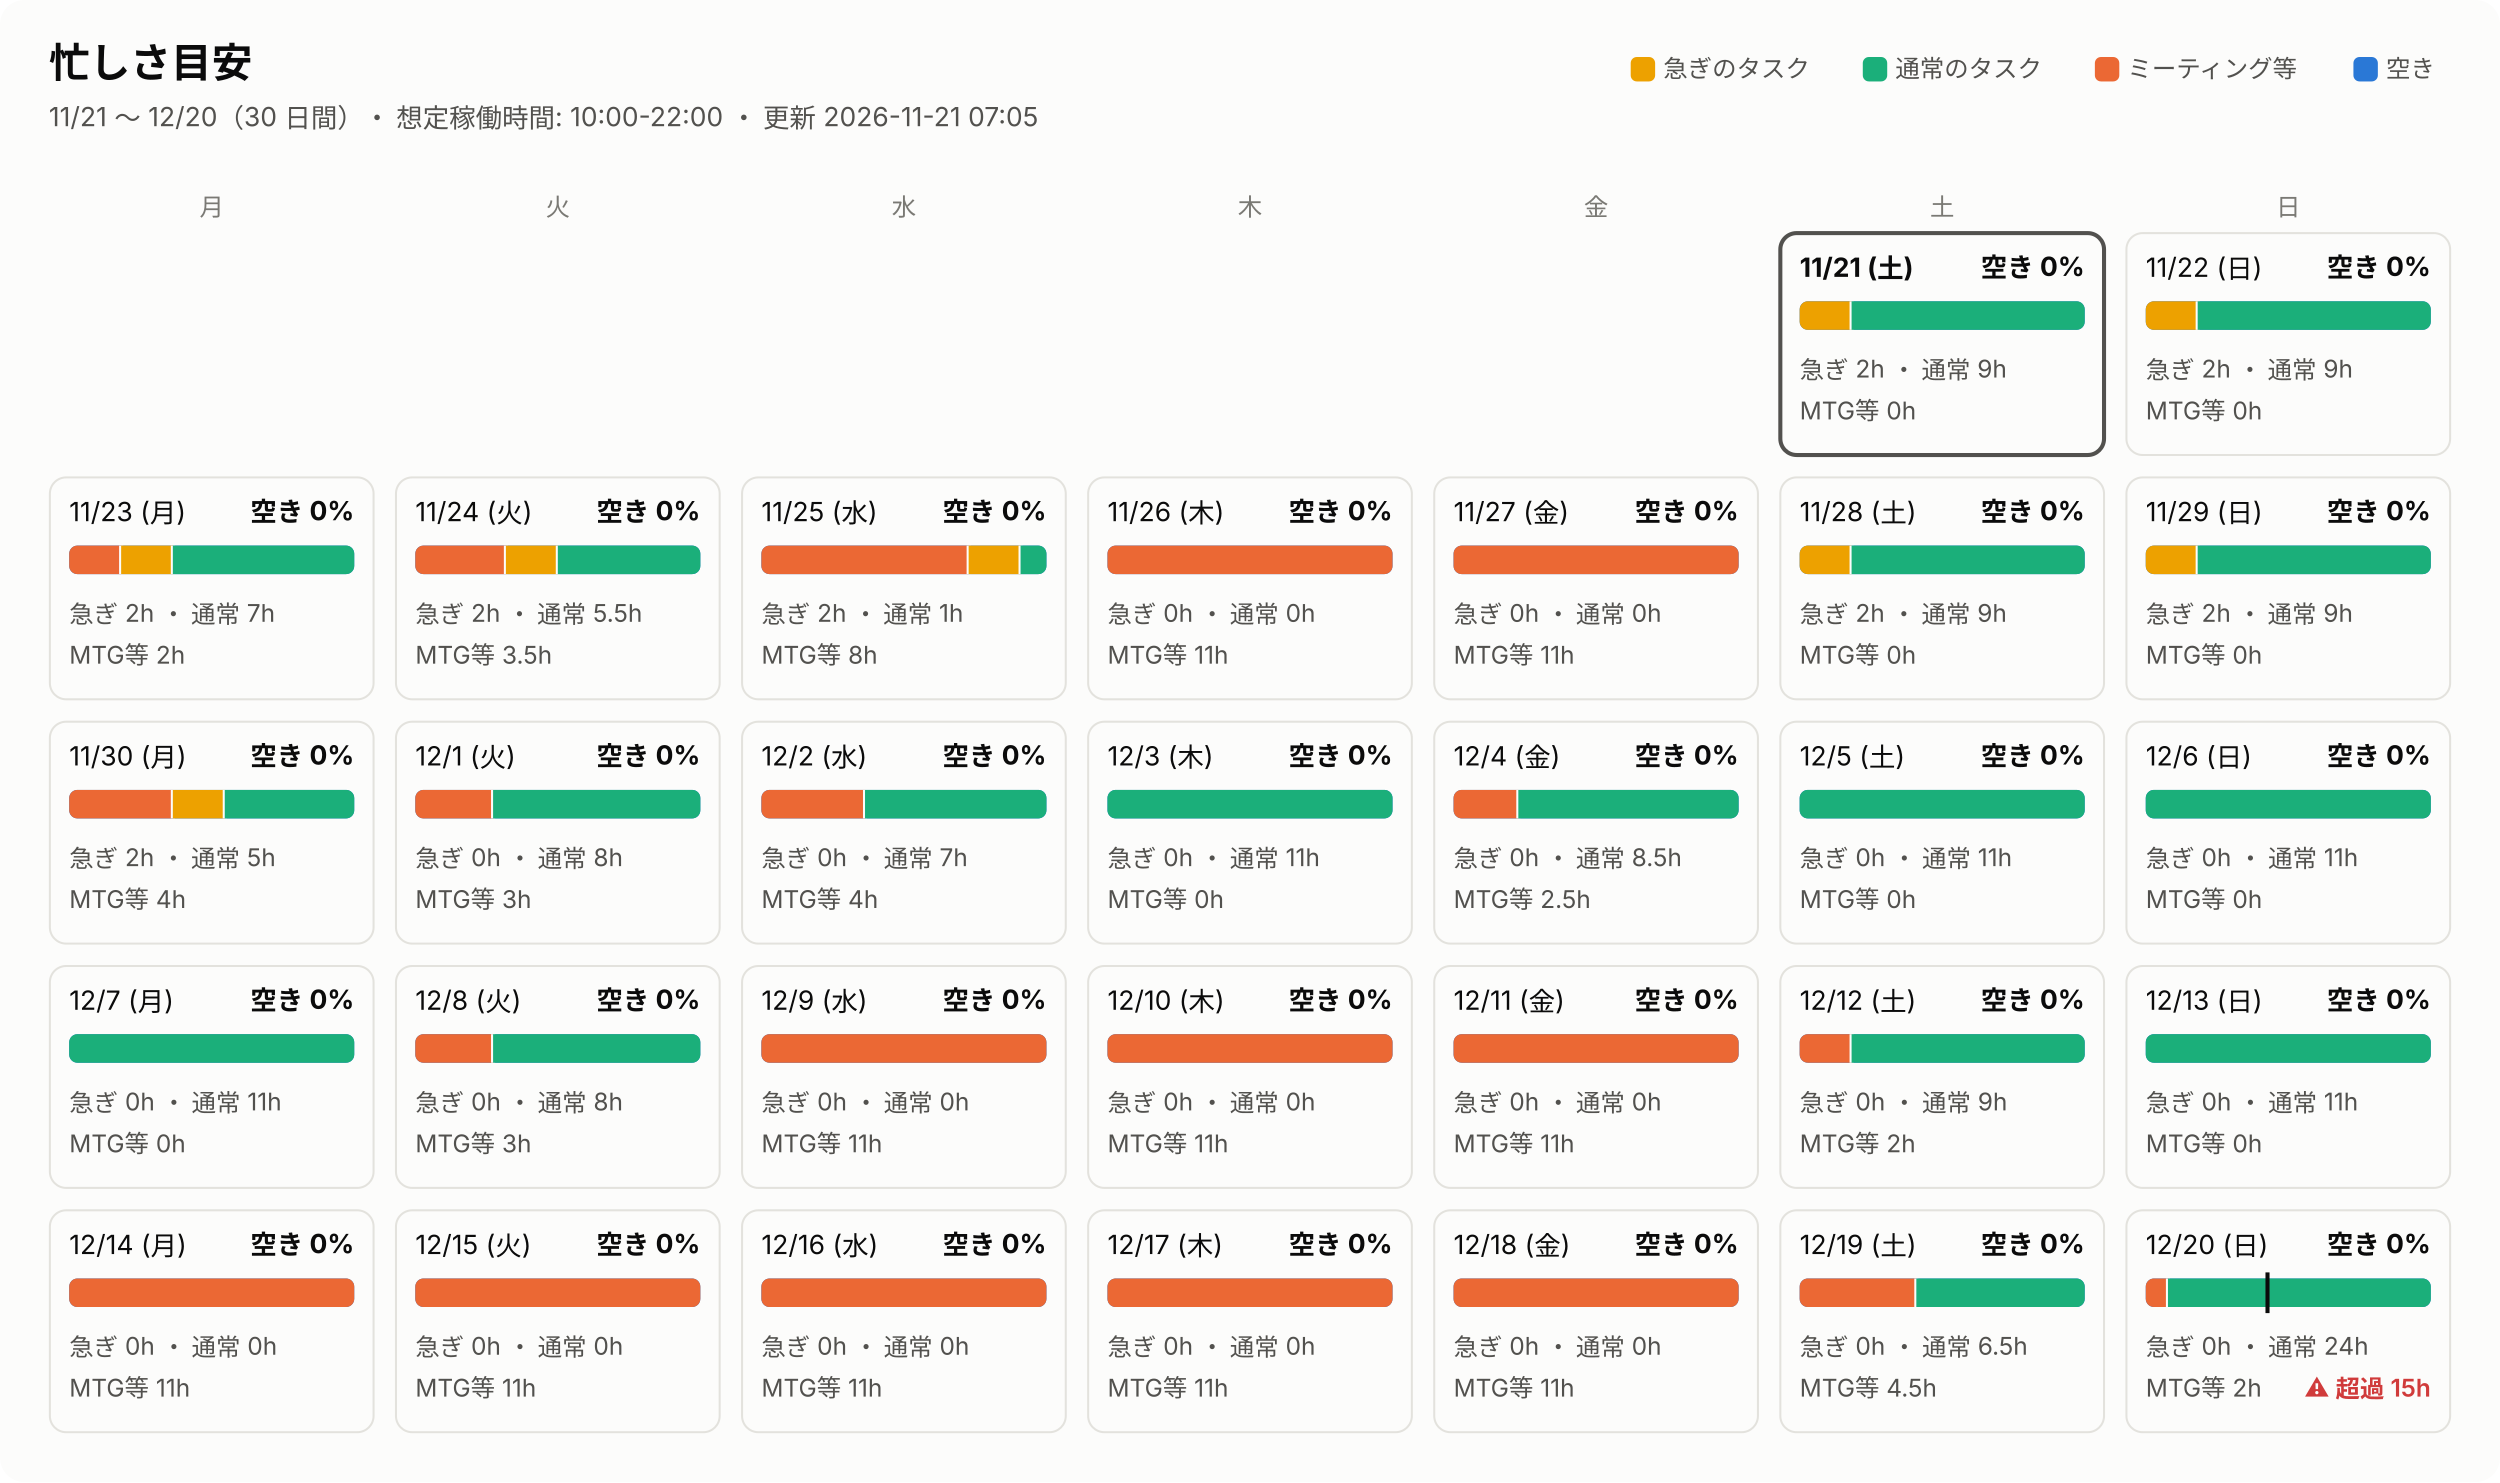
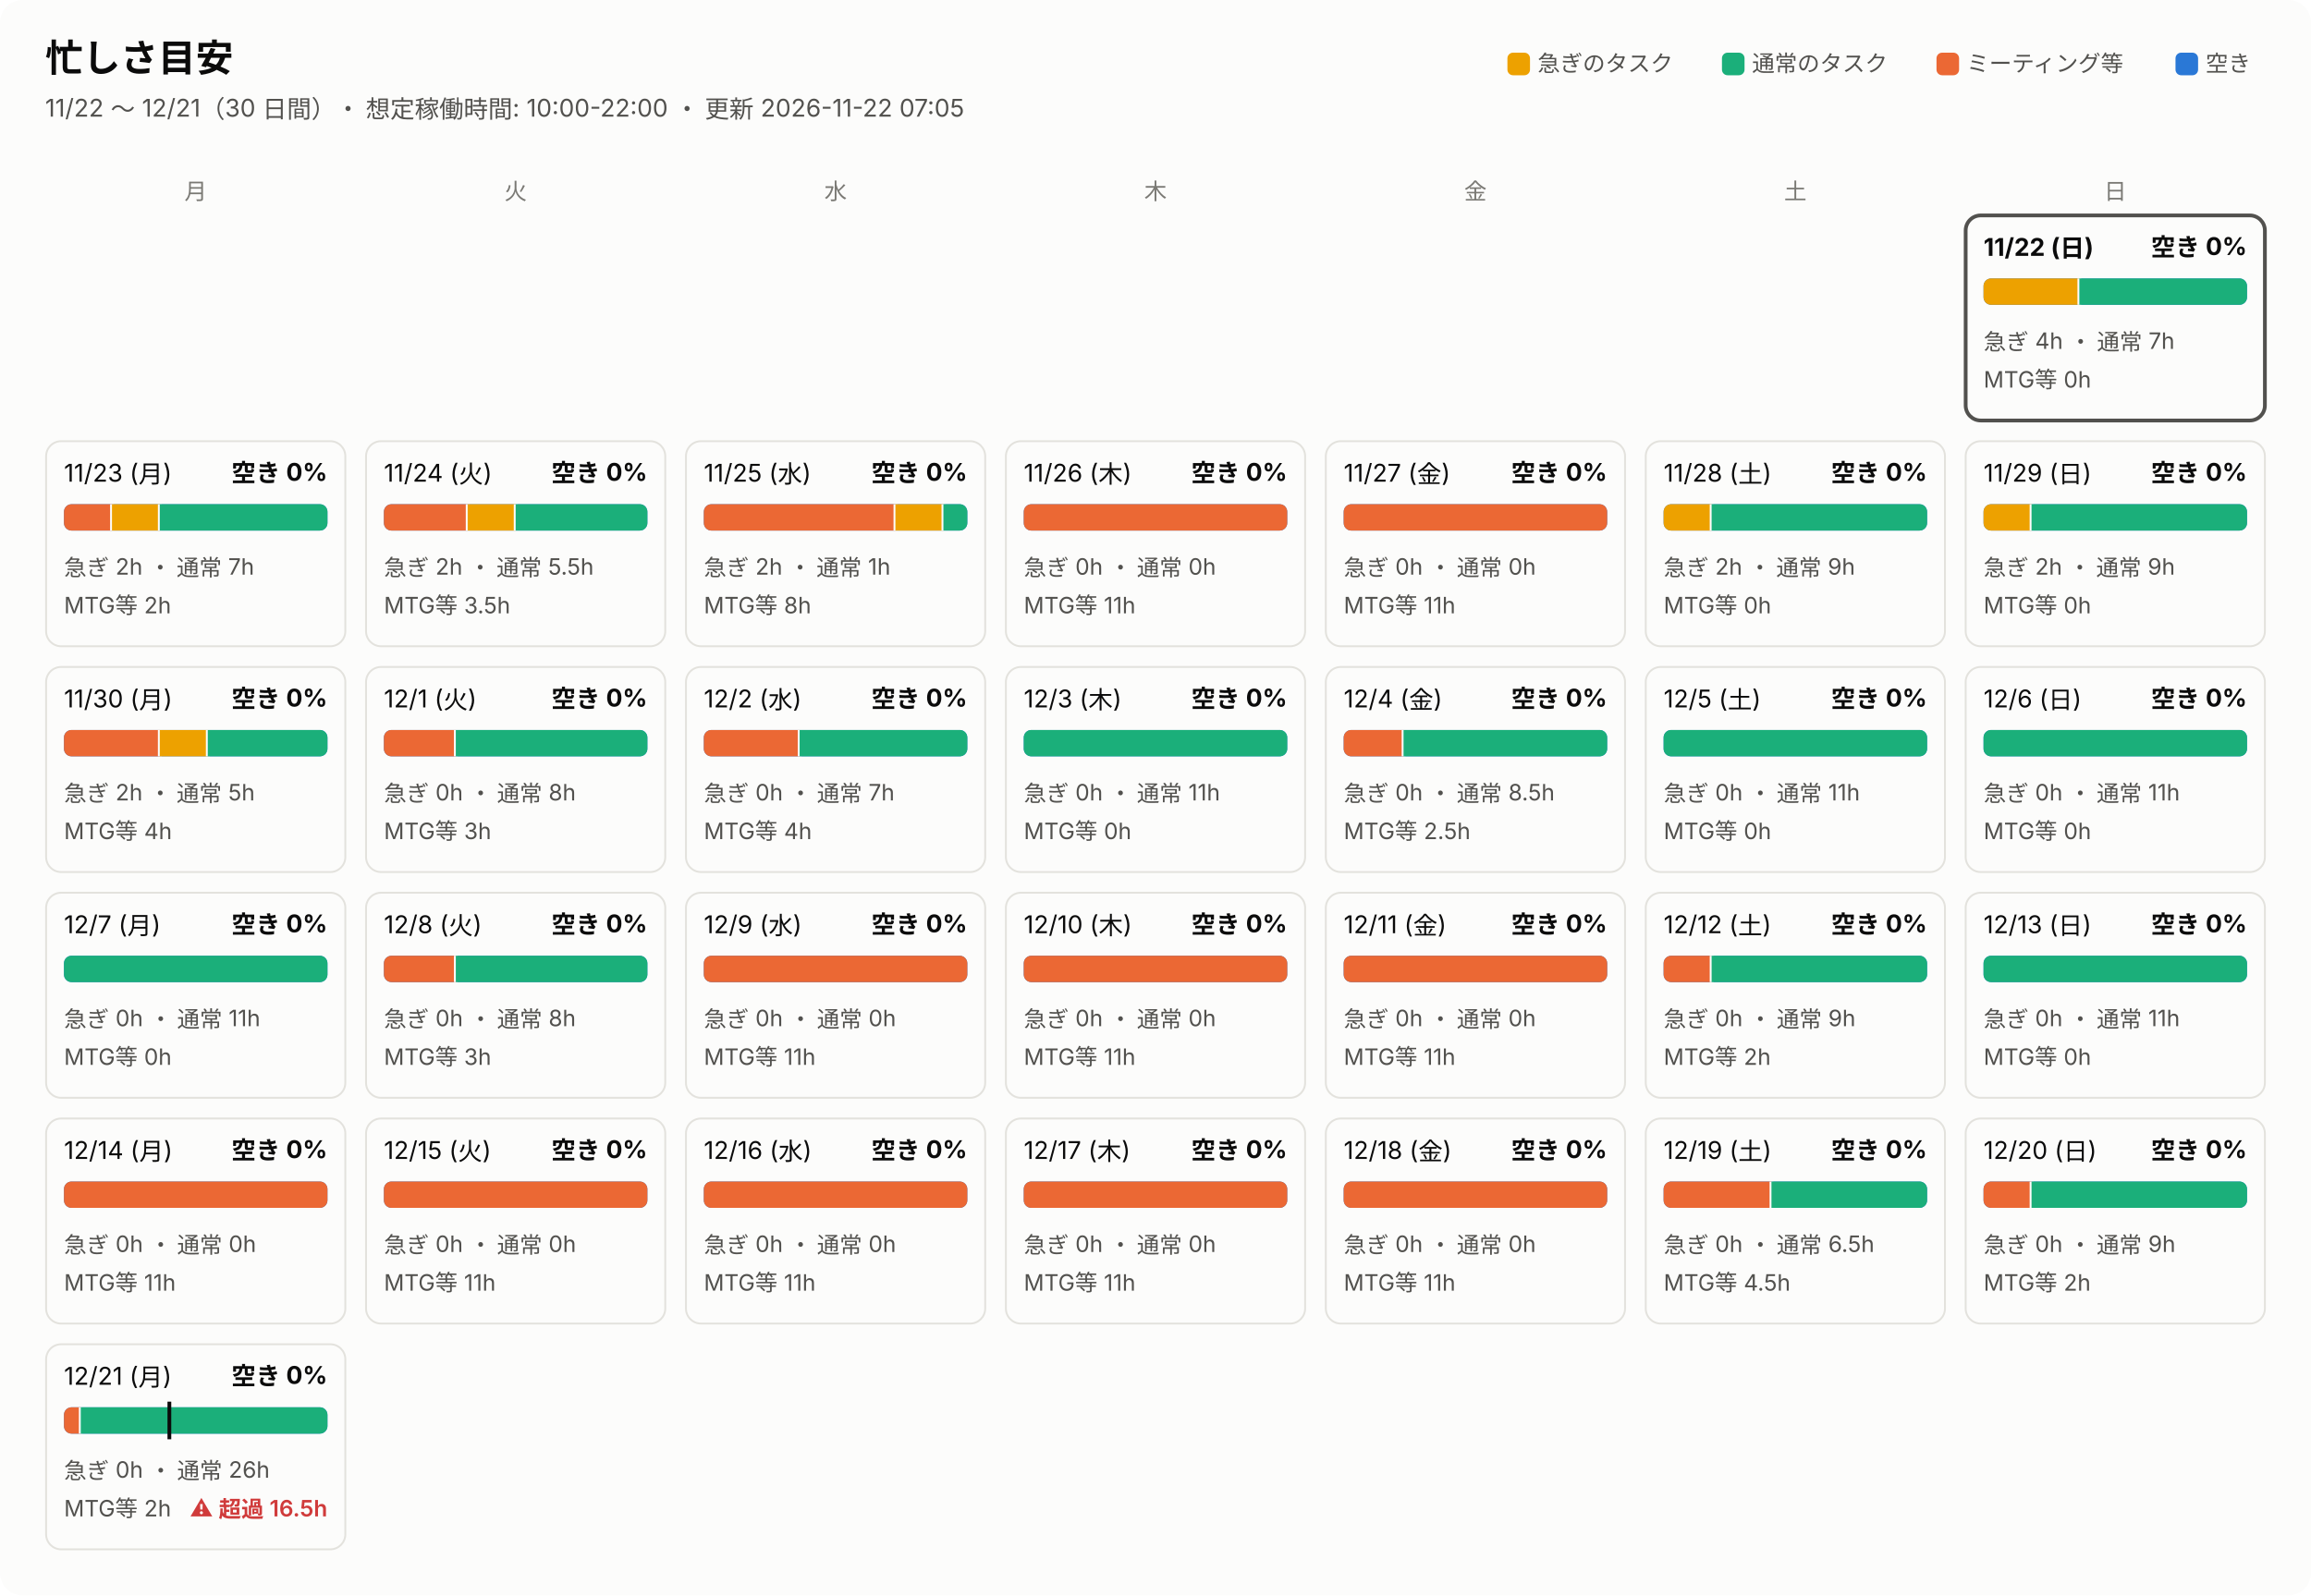
- <svg xmlns="http://www.w3.org/2000/svg" viewBox="0 0 1228 728" width="1228" height="728" role="img" aria-label="忙しさ目安" class="viz">
+ <svg xmlns="http://www.w3.org/2000/svg" viewBox="0 0 1228 848" width="1228" height="848" role="img" aria-label="忙しさ目安" class="viz">
  <style>
    .viz { color-scheme: light dark; }
    .surface { fill: #fcfcfb; }
    .text-1 { fill: #0b0b0b; }
    .text-2 { fill: #52514e; }
    .text-3 { fill: #7a7974; }
    .tasks { fill: #eda100; }
    .flex { fill: #1baf7a; }
    .meetings { fill: #eb6834; }
    .free { fill: #2a78d6; }
    .cell { fill: none; stroke: #e3e2dd; }
    .cell-today { fill: none; stroke: #52514e; }
    .gap { stroke: #fcfcfb; }
    .capmark { stroke: #0b0b0b; }
    .overflow { fill: #d03b3b; }
    text { font-family: -apple-system, BlinkMacSystemFont, "Segoe UI", "Hiragino Sans",
           "Noto Sans JP", "Yu Gothic UI", Meiryo, sans-serif; }
    @media (prefers-color-scheme: dark) {
      .surface { fill: #1a1a19; }
      .text-1 { fill: #f0efec; }
      .text-2 { fill: #c3c2b7; }
      .text-3 { fill: #8f8e87; }
      .tasks { fill: #c98500; }
      .flex { fill: #199e70; }
      .meetings { fill: #d95926; }
      .free { fill: #3987e5; }
      .cell { stroke: #333331; }
      .cell-today { stroke: #c3c2b7; }
      .gap { stroke: #1a1a19; }
      .capmark { stroke: #f0efec; }
      .overflow { fill: #e66767; }
    }
</style>
-   <rect class="surface" x="0" y="0" width="1228" height="728" rx="12" />
+   <rect class="surface" x="0" y="0" width="1228" height="848" rx="12" />
  <text class="text-1" x="24" y="38" font-size="20" font-weight="700">忙しさ目安</text>
-   <text class="text-2" x="24" y="62" font-size="13">11/21 〜 12/20（30 日間）・ 想定稼働時間: 10:00-22:00 ・ 更新 2026-11-21 07:05</text>
+   <text class="text-2" x="24" y="62" font-size="13">11/22 〜 12/21（30 日間）・ 想定稼働時間: 10:00-22:00 ・ 更新 2026-11-22 07:05</text>
  <rect class="tasks" x="801" y="28" width="12" height="12" rx="3" />
  <text class="text-2" x="817" y="38" font-size="12">急ぎのタスク</text>
  <rect class="flex" x="915" y="28" width="12" height="12" rx="3" />
  <text class="text-2" x="931" y="38" font-size="12">通常のタスク</text>
  <rect class="meetings" x="1029" y="28" width="12" height="12" rx="3" />
  <text class="text-2" x="1045" y="38" font-size="12">ミーティング等</text>
  <rect class="free" x="1156" y="28" width="12" height="12" rx="3" />
  <text class="text-2" x="1172" y="38" font-size="12">空き</text>
  <text class="text-3" x="104.0" y="106" text-anchor="middle" font-size="12">月</text>
  <text class="text-3" x="274.0" y="106" text-anchor="middle" font-size="12">火</text>
  <text class="text-3" x="444.0" y="106" text-anchor="middle" font-size="12">水</text>
  <text class="text-3" x="614.0" y="106" text-anchor="middle" font-size="12">木</text>
  <text class="text-3" x="784.0" y="106" text-anchor="middle" font-size="12">金</text>
  <text class="text-3" x="954.0" y="106" text-anchor="middle" font-size="12">土</text>
  <text class="text-3" x="1124.0" y="106" text-anchor="middle" font-size="12">日</text>
  <g>
-     <rect class="cell-today" stroke-width="2" x="874.5" y="114.5" width="159" height="109" rx="8" />
-     <text class="text-1" x="884" y="136" font-size="13" font-weight="700">11/21 (土)</text>
-     <text class="text-1" x="1024" y="136" text-anchor="end" font-size="13" font-weight="700">空き 0%</text>
+     <rect class="cell-today" stroke-width="2" x="1044.5" y="114.5" width="159" height="109" rx="8" />
+     <text class="text-1" x="1054" y="136" font-size="13" font-weight="700">11/22 (日)</text>
+     <text class="text-1" x="1194" y="136" text-anchor="end" font-size="13" font-weight="700">空き 0%</text>
    <clipPath id="c0">
-       <rect x="884.0" y="148" width="140" height="14" rx="4" />
+       <rect x="1054.0" y="148" width="140" height="14" rx="4" />
    </clipPath>
    <g clip-path="url(#c0)">
-       <rect class="free" x="884.0" y="148" width="140" height="14" />
-       <rect class="tasks" x="884.0" y="148" width="25.5" height="14" />
-       <line class="gap" stroke-width="2" x1="909.5" y1="148" x2="909.5" y2="162" />
-       <rect class="flex" x="909.5" y="148" width="114.5" height="14" />
-     </g>
-     <text class="text-2" x="884" y="186" font-size="12">急ぎ 2h ・ 通常 9h</text>
-     <text class="text-2" x="884" y="206" font-size="12">MTG等 0h</text>
-   </g>
-   <g>
-     <rect class="cell" stroke-width="1" x="1044.5" y="114.5" width="159" height="109" rx="8" />
-     <text class="text-1" x="1054" y="136" font-size="13">11/22 (日)</text>
-     <text class="text-1" x="1194" y="136" text-anchor="end" font-size="13" font-weight="700">空き 0%</text>
-     <clipPath id="c1">
-       <rect x="1054.0" y="148" width="140" height="14" rx="4" />
-     </clipPath>
-     <g clip-path="url(#c1)">
      <rect class="free" x="1054.0" y="148" width="140" height="14" />
-       <rect class="tasks" x="1054.0" y="148" width="25.5" height="14" />
-       <line class="gap" stroke-width="2" x1="1079.5" y1="148" x2="1079.5" y2="162" />
-       <rect class="flex" x="1079.5" y="148" width="114.5" height="14" />
-     </g>
-     <text class="text-2" x="1054" y="186" font-size="12">急ぎ 2h ・ 通常 9h</text>
+       <rect class="tasks" x="1054.0" y="148" width="50.9" height="14" />
+       <line class="gap" stroke-width="2" x1="1104.9" y1="148" x2="1104.9" y2="162" />
+       <rect class="flex" x="1104.9" y="148" width="89.1" height="14" />
+     </g>
+     <text class="text-2" x="1054" y="186" font-size="12">急ぎ 4h ・ 通常 7h</text>
    <text class="text-2" x="1054" y="206" font-size="12">MTG等 0h</text>
  </g>
  <g>
    <rect class="cell" stroke-width="1" x="24.5" y="234.5" width="159" height="109" rx="8" />
    <text class="text-1" x="34" y="256" font-size="13">11/23 (月)</text>
    <text class="text-1" x="174" y="256" text-anchor="end" font-size="13" font-weight="700">空き 0%</text>
-     <clipPath id="c2">
+     <clipPath id="c1">
      <rect x="34.0" y="268" width="140" height="14" rx="4" />
    </clipPath>
-     <g clip-path="url(#c2)">
+     <g clip-path="url(#c1)">
      <rect class="free" x="34.0" y="268" width="140" height="14" />
      <rect class="meetings" x="34.0" y="268" width="25.5" height="14" />
      <line class="gap" stroke-width="2" x1="59.5" y1="268" x2="59.5" y2="282" />
      <rect class="tasks" x="59.5" y="268" width="25.5" height="14" />
      <line class="gap" stroke-width="2" x1="84.9" y1="268" x2="84.9" y2="282" />
      <rect class="flex" x="84.9" y="268" width="89.1" height="14" />
    </g>
    <text class="text-2" x="34" y="306" font-size="12">急ぎ 2h ・ 通常 7h</text>
    <text class="text-2" x="34" y="326" font-size="12">MTG等 2h</text>
  </g>
  <g>
    <rect class="cell" stroke-width="1" x="194.5" y="234.5" width="159" height="109" rx="8" />
    <text class="text-1" x="204" y="256" font-size="13">11/24 (火)</text>
    <text class="text-1" x="344" y="256" text-anchor="end" font-size="13" font-weight="700">空き 0%</text>
-     <clipPath id="c3">
+     <clipPath id="c2">
      <rect x="204.0" y="268" width="140" height="14" rx="4" />
    </clipPath>
-     <g clip-path="url(#c3)">
+     <g clip-path="url(#c2)">
      <rect class="free" x="204.0" y="268" width="140" height="14" />
      <rect class="meetings" x="204.0" y="268" width="44.5" height="14" />
      <line class="gap" stroke-width="2" x1="248.5" y1="268" x2="248.5" y2="282" />
      <rect class="tasks" x="248.5" y="268" width="25.5" height="14" />
      <line class="gap" stroke-width="2" x1="274.0" y1="268" x2="274.0" y2="282" />
      <rect class="flex" x="274.0" y="268" width="70.0" height="14" />
    </g>
    <text class="text-2" x="204" y="306" font-size="12">急ぎ 2h ・ 通常 5.5h</text>
    <text class="text-2" x="204" y="326" font-size="12">MTG等 3.5h</text>
  </g>
  <g>
    <rect class="cell" stroke-width="1" x="364.5" y="234.5" width="159" height="109" rx="8" />
    <text class="text-1" x="374" y="256" font-size="13">11/25 (水)</text>
    <text class="text-1" x="514" y="256" text-anchor="end" font-size="13" font-weight="700">空き 0%</text>
-     <clipPath id="c4">
+     <clipPath id="c3">
      <rect x="374.0" y="268" width="140" height="14" rx="4" />
    </clipPath>
-     <g clip-path="url(#c4)">
+     <g clip-path="url(#c3)">
      <rect class="free" x="374.0" y="268" width="140" height="14" />
      <rect class="meetings" x="374.0" y="268" width="101.8" height="14" />
      <line class="gap" stroke-width="2" x1="475.8" y1="268" x2="475.8" y2="282" />
      <rect class="tasks" x="475.8" y="268" width="25.5" height="14" />
      <line class="gap" stroke-width="2" x1="501.3" y1="268" x2="501.3" y2="282" />
      <rect class="flex" x="501.3" y="268" width="12.7" height="14" />
    </g>
    <text class="text-2" x="374" y="306" font-size="12">急ぎ 2h ・ 通常 1h</text>
    <text class="text-2" x="374" y="326" font-size="12">MTG等 8h</text>
  </g>
  <g>
    <rect class="cell" stroke-width="1" x="534.5" y="234.5" width="159" height="109" rx="8" />
    <text class="text-1" x="544" y="256" font-size="13">11/26 (木)</text>
    <text class="text-1" x="684" y="256" text-anchor="end" font-size="13" font-weight="700">空き 0%</text>
-     <clipPath id="c5">
+     <clipPath id="c4">
      <rect x="544.0" y="268" width="140" height="14" rx="4" />
    </clipPath>
-     <g clip-path="url(#c5)">
+     <g clip-path="url(#c4)">
      <rect class="free" x="544.0" y="268" width="140" height="14" />
      <rect class="meetings" x="544.0" y="268" width="140.0" height="14" />
    </g>
    <text class="text-2" x="544" y="306" font-size="12">急ぎ 0h ・ 通常 0h</text>
    <text class="text-2" x="544" y="326" font-size="12">MTG等 11h</text>
  </g>
  <g>
    <rect class="cell" stroke-width="1" x="704.5" y="234.5" width="159" height="109" rx="8" />
    <text class="text-1" x="714" y="256" font-size="13">11/27 (金)</text>
    <text class="text-1" x="854" y="256" text-anchor="end" font-size="13" font-weight="700">空き 0%</text>
-     <clipPath id="c6">
+     <clipPath id="c5">
      <rect x="714.0" y="268" width="140" height="14" rx="4" />
    </clipPath>
-     <g clip-path="url(#c6)">
+     <g clip-path="url(#c5)">
      <rect class="free" x="714.0" y="268" width="140" height="14" />
      <rect class="meetings" x="714.0" y="268" width="140.0" height="14" />
    </g>
    <text class="text-2" x="714" y="306" font-size="12">急ぎ 0h ・ 通常 0h</text>
    <text class="text-2" x="714" y="326" font-size="12">MTG等 11h</text>
  </g>
  <g>
    <rect class="cell" stroke-width="1" x="874.5" y="234.5" width="159" height="109" rx="8" />
    <text class="text-1" x="884" y="256" font-size="13">11/28 (土)</text>
    <text class="text-1" x="1024" y="256" text-anchor="end" font-size="13" font-weight="700">空き 0%</text>
-     <clipPath id="c7">
+     <clipPath id="c6">
      <rect x="884.0" y="268" width="140" height="14" rx="4" />
    </clipPath>
-     <g clip-path="url(#c7)">
+     <g clip-path="url(#c6)">
      <rect class="free" x="884.0" y="268" width="140" height="14" />
      <rect class="tasks" x="884.0" y="268" width="25.5" height="14" />
      <line class="gap" stroke-width="2" x1="909.5" y1="268" x2="909.5" y2="282" />
      <rect class="flex" x="909.5" y="268" width="114.5" height="14" />
    </g>
    <text class="text-2" x="884" y="306" font-size="12">急ぎ 2h ・ 通常 9h</text>
    <text class="text-2" x="884" y="326" font-size="12">MTG等 0h</text>
  </g>
  <g>
    <rect class="cell" stroke-width="1" x="1044.5" y="234.5" width="159" height="109" rx="8" />
    <text class="text-1" x="1054" y="256" font-size="13">11/29 (日)</text>
    <text class="text-1" x="1194" y="256" text-anchor="end" font-size="13" font-weight="700">空き 0%</text>
-     <clipPath id="c8">
+     <clipPath id="c7">
      <rect x="1054.0" y="268" width="140" height="14" rx="4" />
    </clipPath>
-     <g clip-path="url(#c8)">
+     <g clip-path="url(#c7)">
      <rect class="free" x="1054.0" y="268" width="140" height="14" />
      <rect class="tasks" x="1054.0" y="268" width="25.5" height="14" />
      <line class="gap" stroke-width="2" x1="1079.5" y1="268" x2="1079.5" y2="282" />
      <rect class="flex" x="1079.5" y="268" width="114.5" height="14" />
    </g>
    <text class="text-2" x="1054" y="306" font-size="12">急ぎ 2h ・ 通常 9h</text>
    <text class="text-2" x="1054" y="326" font-size="12">MTG等 0h</text>
  </g>
  <g>
    <rect class="cell" stroke-width="1" x="24.5" y="354.5" width="159" height="109" rx="8" />
    <text class="text-1" x="34" y="376" font-size="13">11/30 (月)</text>
    <text class="text-1" x="174" y="376" text-anchor="end" font-size="13" font-weight="700">空き 0%</text>
-     <clipPath id="c9">
+     <clipPath id="c8">
      <rect x="34.0" y="388" width="140" height="14" rx="4" />
    </clipPath>
-     <g clip-path="url(#c9)">
+     <g clip-path="url(#c8)">
      <rect class="free" x="34.0" y="388" width="140" height="14" />
      <rect class="meetings" x="34.0" y="388" width="50.9" height="14" />
      <line class="gap" stroke-width="2" x1="84.9" y1="388" x2="84.9" y2="402" />
      <rect class="tasks" x="84.9" y="388" width="25.5" height="14" />
      <line class="gap" stroke-width="2" x1="110.4" y1="388" x2="110.4" y2="402" />
      <rect class="flex" x="110.4" y="388" width="63.6" height="14" />
    </g>
    <text class="text-2" x="34" y="426" font-size="12">急ぎ 2h ・ 通常 5h</text>
    <text class="text-2" x="34" y="446" font-size="12">MTG等 4h</text>
  </g>
  <g>
    <rect class="cell" stroke-width="1" x="194.5" y="354.5" width="159" height="109" rx="8" />
    <text class="text-1" x="204" y="376" font-size="13">12/1 (火)</text>
    <text class="text-1" x="344" y="376" text-anchor="end" font-size="13" font-weight="700">空き 0%</text>
-     <clipPath id="c10">
+     <clipPath id="c9">
      <rect x="204.0" y="388" width="140" height="14" rx="4" />
    </clipPath>
-     <g clip-path="url(#c10)">
+     <g clip-path="url(#c9)">
      <rect class="free" x="204.0" y="388" width="140" height="14" />
      <rect class="meetings" x="204.0" y="388" width="38.2" height="14" />
      <line class="gap" stroke-width="2" x1="242.2" y1="388" x2="242.2" y2="402" />
      <rect class="flex" x="242.2" y="388" width="101.8" height="14" />
    </g>
    <text class="text-2" x="204" y="426" font-size="12">急ぎ 0h ・ 通常 8h</text>
    <text class="text-2" x="204" y="446" font-size="12">MTG等 3h</text>
  </g>
  <g>
    <rect class="cell" stroke-width="1" x="364.5" y="354.5" width="159" height="109" rx="8" />
    <text class="text-1" x="374" y="376" font-size="13">12/2 (水)</text>
    <text class="text-1" x="514" y="376" text-anchor="end" font-size="13" font-weight="700">空き 0%</text>
-     <clipPath id="c11">
+     <clipPath id="c10">
      <rect x="374.0" y="388" width="140" height="14" rx="4" />
    </clipPath>
-     <g clip-path="url(#c11)">
+     <g clip-path="url(#c10)">
      <rect class="free" x="374.0" y="388" width="140" height="14" />
      <rect class="meetings" x="374.0" y="388" width="50.9" height="14" />
      <line class="gap" stroke-width="2" x1="424.9" y1="388" x2="424.9" y2="402" />
      <rect class="flex" x="424.9" y="388" width="89.1" height="14" />
    </g>
    <text class="text-2" x="374" y="426" font-size="12">急ぎ 0h ・ 通常 7h</text>
    <text class="text-2" x="374" y="446" font-size="12">MTG等 4h</text>
  </g>
  <g>
    <rect class="cell" stroke-width="1" x="534.5" y="354.5" width="159" height="109" rx="8" />
    <text class="text-1" x="544" y="376" font-size="13">12/3 (木)</text>
    <text class="text-1" x="684" y="376" text-anchor="end" font-size="13" font-weight="700">空き 0%</text>
-     <clipPath id="c12">
+     <clipPath id="c11">
      <rect x="544.0" y="388" width="140" height="14" rx="4" />
    </clipPath>
-     <g clip-path="url(#c12)">
+     <g clip-path="url(#c11)">
      <rect class="free" x="544.0" y="388" width="140" height="14" />
      <rect class="flex" x="544.0" y="388" width="140.0" height="14" />
    </g>
    <text class="text-2" x="544" y="426" font-size="12">急ぎ 0h ・ 通常 11h</text>
    <text class="text-2" x="544" y="446" font-size="12">MTG等 0h</text>
  </g>
  <g>
    <rect class="cell" stroke-width="1" x="704.5" y="354.5" width="159" height="109" rx="8" />
    <text class="text-1" x="714" y="376" font-size="13">12/4 (金)</text>
    <text class="text-1" x="854" y="376" text-anchor="end" font-size="13" font-weight="700">空き 0%</text>
-     <clipPath id="c13">
+     <clipPath id="c12">
      <rect x="714.0" y="388" width="140" height="14" rx="4" />
    </clipPath>
-     <g clip-path="url(#c13)">
+     <g clip-path="url(#c12)">
      <rect class="free" x="714.0" y="388" width="140" height="14" />
      <rect class="meetings" x="714.0" y="388" width="31.8" height="14" />
      <line class="gap" stroke-width="2" x1="745.8" y1="388" x2="745.8" y2="402" />
      <rect class="flex" x="745.8" y="388" width="108.2" height="14" />
    </g>
    <text class="text-2" x="714" y="426" font-size="12">急ぎ 0h ・ 通常 8.5h</text>
    <text class="text-2" x="714" y="446" font-size="12">MTG等 2.5h</text>
  </g>
  <g>
    <rect class="cell" stroke-width="1" x="874.5" y="354.5" width="159" height="109" rx="8" />
    <text class="text-1" x="884" y="376" font-size="13">12/5 (土)</text>
    <text class="text-1" x="1024" y="376" text-anchor="end" font-size="13" font-weight="700">空き 0%</text>
-     <clipPath id="c14">
+     <clipPath id="c13">
      <rect x="884.0" y="388" width="140" height="14" rx="4" />
    </clipPath>
-     <g clip-path="url(#c14)">
+     <g clip-path="url(#c13)">
      <rect class="free" x="884.0" y="388" width="140" height="14" />
      <rect class="flex" x="884.0" y="388" width="140.0" height="14" />
    </g>
    <text class="text-2" x="884" y="426" font-size="12">急ぎ 0h ・ 通常 11h</text>
    <text class="text-2" x="884" y="446" font-size="12">MTG等 0h</text>
  </g>
  <g>
    <rect class="cell" stroke-width="1" x="1044.5" y="354.5" width="159" height="109" rx="8" />
    <text class="text-1" x="1054" y="376" font-size="13">12/6 (日)</text>
    <text class="text-1" x="1194" y="376" text-anchor="end" font-size="13" font-weight="700">空き 0%</text>
-     <clipPath id="c15">
+     <clipPath id="c14">
      <rect x="1054.0" y="388" width="140" height="14" rx="4" />
    </clipPath>
-     <g clip-path="url(#c15)">
+     <g clip-path="url(#c14)">
      <rect class="free" x="1054.0" y="388" width="140" height="14" />
      <rect class="flex" x="1054.0" y="388" width="140.0" height="14" />
    </g>
    <text class="text-2" x="1054" y="426" font-size="12">急ぎ 0h ・ 通常 11h</text>
    <text class="text-2" x="1054" y="446" font-size="12">MTG等 0h</text>
  </g>
  <g>
    <rect class="cell" stroke-width="1" x="24.5" y="474.5" width="159" height="109" rx="8" />
    <text class="text-1" x="34" y="496" font-size="13">12/7 (月)</text>
    <text class="text-1" x="174" y="496" text-anchor="end" font-size="13" font-weight="700">空き 0%</text>
-     <clipPath id="c16">
+     <clipPath id="c15">
      <rect x="34.0" y="508" width="140" height="14" rx="4" />
    </clipPath>
-     <g clip-path="url(#c16)">
+     <g clip-path="url(#c15)">
      <rect class="free" x="34.0" y="508" width="140" height="14" />
      <rect class="flex" x="34.0" y="508" width="140.0" height="14" />
    </g>
    <text class="text-2" x="34" y="546" font-size="12">急ぎ 0h ・ 通常 11h</text>
    <text class="text-2" x="34" y="566" font-size="12">MTG等 0h</text>
  </g>
  <g>
    <rect class="cell" stroke-width="1" x="194.5" y="474.5" width="159" height="109" rx="8" />
    <text class="text-1" x="204" y="496" font-size="13">12/8 (火)</text>
    <text class="text-1" x="344" y="496" text-anchor="end" font-size="13" font-weight="700">空き 0%</text>
-     <clipPath id="c17">
+     <clipPath id="c16">
      <rect x="204.0" y="508" width="140" height="14" rx="4" />
    </clipPath>
-     <g clip-path="url(#c17)">
+     <g clip-path="url(#c16)">
      <rect class="free" x="204.0" y="508" width="140" height="14" />
      <rect class="meetings" x="204.0" y="508" width="38.2" height="14" />
      <line class="gap" stroke-width="2" x1="242.2" y1="508" x2="242.2" y2="522" />
      <rect class="flex" x="242.2" y="508" width="101.8" height="14" />
    </g>
    <text class="text-2" x="204" y="546" font-size="12">急ぎ 0h ・ 通常 8h</text>
    <text class="text-2" x="204" y="566" font-size="12">MTG等 3h</text>
  </g>
  <g>
    <rect class="cell" stroke-width="1" x="364.5" y="474.5" width="159" height="109" rx="8" />
    <text class="text-1" x="374" y="496" font-size="13">12/9 (水)</text>
    <text class="text-1" x="514" y="496" text-anchor="end" font-size="13" font-weight="700">空き 0%</text>
-     <clipPath id="c18">
+     <clipPath id="c17">
      <rect x="374.0" y="508" width="140" height="14" rx="4" />
    </clipPath>
-     <g clip-path="url(#c18)">
+     <g clip-path="url(#c17)">
      <rect class="free" x="374.0" y="508" width="140" height="14" />
      <rect class="meetings" x="374.0" y="508" width="140.0" height="14" />
    </g>
    <text class="text-2" x="374" y="546" font-size="12">急ぎ 0h ・ 通常 0h</text>
    <text class="text-2" x="374" y="566" font-size="12">MTG等 11h</text>
  </g>
  <g>
    <rect class="cell" stroke-width="1" x="534.5" y="474.5" width="159" height="109" rx="8" />
    <text class="text-1" x="544" y="496" font-size="13">12/10 (木)</text>
    <text class="text-1" x="684" y="496" text-anchor="end" font-size="13" font-weight="700">空き 0%</text>
-     <clipPath id="c19">
+     <clipPath id="c18">
      <rect x="544.0" y="508" width="140" height="14" rx="4" />
    </clipPath>
-     <g clip-path="url(#c19)">
+     <g clip-path="url(#c18)">
      <rect class="free" x="544.0" y="508" width="140" height="14" />
      <rect class="meetings" x="544.0" y="508" width="140.0" height="14" />
    </g>
    <text class="text-2" x="544" y="546" font-size="12">急ぎ 0h ・ 通常 0h</text>
    <text class="text-2" x="544" y="566" font-size="12">MTG等 11h</text>
  </g>
  <g>
    <rect class="cell" stroke-width="1" x="704.5" y="474.5" width="159" height="109" rx="8" />
    <text class="text-1" x="714" y="496" font-size="13">12/11 (金)</text>
    <text class="text-1" x="854" y="496" text-anchor="end" font-size="13" font-weight="700">空き 0%</text>
-     <clipPath id="c20">
+     <clipPath id="c19">
      <rect x="714.0" y="508" width="140" height="14" rx="4" />
    </clipPath>
-     <g clip-path="url(#c20)">
+     <g clip-path="url(#c19)">
      <rect class="free" x="714.0" y="508" width="140" height="14" />
      <rect class="meetings" x="714.0" y="508" width="140.0" height="14" />
    </g>
    <text class="text-2" x="714" y="546" font-size="12">急ぎ 0h ・ 通常 0h</text>
    <text class="text-2" x="714" y="566" font-size="12">MTG等 11h</text>
  </g>
  <g>
    <rect class="cell" stroke-width="1" x="874.5" y="474.5" width="159" height="109" rx="8" />
    <text class="text-1" x="884" y="496" font-size="13">12/12 (土)</text>
    <text class="text-1" x="1024" y="496" text-anchor="end" font-size="13" font-weight="700">空き 0%</text>
-     <clipPath id="c21">
+     <clipPath id="c20">
      <rect x="884.0" y="508" width="140" height="14" rx="4" />
    </clipPath>
-     <g clip-path="url(#c21)">
+     <g clip-path="url(#c20)">
      <rect class="free" x="884.0" y="508" width="140" height="14" />
      <rect class="meetings" x="884.0" y="508" width="25.5" height="14" />
      <line class="gap" stroke-width="2" x1="909.5" y1="508" x2="909.5" y2="522" />
      <rect class="flex" x="909.5" y="508" width="114.5" height="14" />
    </g>
    <text class="text-2" x="884" y="546" font-size="12">急ぎ 0h ・ 通常 9h</text>
    <text class="text-2" x="884" y="566" font-size="12">MTG等 2h</text>
  </g>
  <g>
    <rect class="cell" stroke-width="1" x="1044.5" y="474.5" width="159" height="109" rx="8" />
    <text class="text-1" x="1054" y="496" font-size="13">12/13 (日)</text>
    <text class="text-1" x="1194" y="496" text-anchor="end" font-size="13" font-weight="700">空き 0%</text>
-     <clipPath id="c22">
+     <clipPath id="c21">
      <rect x="1054.0" y="508" width="140" height="14" rx="4" />
    </clipPath>
-     <g clip-path="url(#c22)">
+     <g clip-path="url(#c21)">
      <rect class="free" x="1054.0" y="508" width="140" height="14" />
      <rect class="flex" x="1054.0" y="508" width="140.0" height="14" />
    </g>
    <text class="text-2" x="1054" y="546" font-size="12">急ぎ 0h ・ 通常 11h</text>
    <text class="text-2" x="1054" y="566" font-size="12">MTG等 0h</text>
  </g>
  <g>
    <rect class="cell" stroke-width="1" x="24.5" y="594.5" width="159" height="109" rx="8" />
    <text class="text-1" x="34" y="616" font-size="13">12/14 (月)</text>
    <text class="text-1" x="174" y="616" text-anchor="end" font-size="13" font-weight="700">空き 0%</text>
-     <clipPath id="c23">
+     <clipPath id="c22">
      <rect x="34.0" y="628" width="140" height="14" rx="4" />
    </clipPath>
-     <g clip-path="url(#c23)">
+     <g clip-path="url(#c22)">
      <rect class="free" x="34.0" y="628" width="140" height="14" />
      <rect class="meetings" x="34.0" y="628" width="140.0" height="14" />
    </g>
    <text class="text-2" x="34" y="666" font-size="12">急ぎ 0h ・ 通常 0h</text>
    <text class="text-2" x="34" y="686" font-size="12">MTG等 11h</text>
  </g>
  <g>
    <rect class="cell" stroke-width="1" x="194.5" y="594.5" width="159" height="109" rx="8" />
    <text class="text-1" x="204" y="616" font-size="13">12/15 (火)</text>
    <text class="text-1" x="344" y="616" text-anchor="end" font-size="13" font-weight="700">空き 0%</text>
-     <clipPath id="c24">
+     <clipPath id="c23">
      <rect x="204.0" y="628" width="140" height="14" rx="4" />
    </clipPath>
-     <g clip-path="url(#c24)">
+     <g clip-path="url(#c23)">
      <rect class="free" x="204.0" y="628" width="140" height="14" />
      <rect class="meetings" x="204.0" y="628" width="140.0" height="14" />
    </g>
    <text class="text-2" x="204" y="666" font-size="12">急ぎ 0h ・ 通常 0h</text>
    <text class="text-2" x="204" y="686" font-size="12">MTG等 11h</text>
  </g>
  <g>
    <rect class="cell" stroke-width="1" x="364.5" y="594.5" width="159" height="109" rx="8" />
    <text class="text-1" x="374" y="616" font-size="13">12/16 (水)</text>
    <text class="text-1" x="514" y="616" text-anchor="end" font-size="13" font-weight="700">空き 0%</text>
-     <clipPath id="c25">
+     <clipPath id="c24">
      <rect x="374.0" y="628" width="140" height="14" rx="4" />
    </clipPath>
-     <g clip-path="url(#c25)">
+     <g clip-path="url(#c24)">
      <rect class="free" x="374.0" y="628" width="140" height="14" />
      <rect class="meetings" x="374.0" y="628" width="140.0" height="14" />
    </g>
    <text class="text-2" x="374" y="666" font-size="12">急ぎ 0h ・ 通常 0h</text>
    <text class="text-2" x="374" y="686" font-size="12">MTG等 11h</text>
  </g>
  <g>
    <rect class="cell" stroke-width="1" x="534.5" y="594.5" width="159" height="109" rx="8" />
    <text class="text-1" x="544" y="616" font-size="13">12/17 (木)</text>
    <text class="text-1" x="684" y="616" text-anchor="end" font-size="13" font-weight="700">空き 0%</text>
-     <clipPath id="c26">
+     <clipPath id="c25">
      <rect x="544.0" y="628" width="140" height="14" rx="4" />
    </clipPath>
-     <g clip-path="url(#c26)">
+     <g clip-path="url(#c25)">
      <rect class="free" x="544.0" y="628" width="140" height="14" />
      <rect class="meetings" x="544.0" y="628" width="140.0" height="14" />
    </g>
    <text class="text-2" x="544" y="666" font-size="12">急ぎ 0h ・ 通常 0h</text>
    <text class="text-2" x="544" y="686" font-size="12">MTG等 11h</text>
  </g>
  <g>
    <rect class="cell" stroke-width="1" x="704.5" y="594.5" width="159" height="109" rx="8" />
    <text class="text-1" x="714" y="616" font-size="13">12/18 (金)</text>
    <text class="text-1" x="854" y="616" text-anchor="end" font-size="13" font-weight="700">空き 0%</text>
-     <clipPath id="c27">
+     <clipPath id="c26">
      <rect x="714.0" y="628" width="140" height="14" rx="4" />
    </clipPath>
-     <g clip-path="url(#c27)">
+     <g clip-path="url(#c26)">
      <rect class="free" x="714.0" y="628" width="140" height="14" />
      <rect class="meetings" x="714.0" y="628" width="140.0" height="14" />
    </g>
    <text class="text-2" x="714" y="666" font-size="12">急ぎ 0h ・ 通常 0h</text>
    <text class="text-2" x="714" y="686" font-size="12">MTG等 11h</text>
  </g>
  <g>
    <rect class="cell" stroke-width="1" x="874.5" y="594.5" width="159" height="109" rx="8" />
    <text class="text-1" x="884" y="616" font-size="13">12/19 (土)</text>
    <text class="text-1" x="1024" y="616" text-anchor="end" font-size="13" font-weight="700">空き 0%</text>
-     <clipPath id="c28">
+     <clipPath id="c27">
      <rect x="884.0" y="628" width="140" height="14" rx="4" />
    </clipPath>
-     <g clip-path="url(#c28)">
+     <g clip-path="url(#c27)">
      <rect class="free" x="884.0" y="628" width="140" height="14" />
      <rect class="meetings" x="884.0" y="628" width="57.3" height="14" />
      <line class="gap" stroke-width="2" x1="941.3" y1="628" x2="941.3" y2="642" />
      <rect class="flex" x="941.3" y="628" width="82.7" height="14" />
    </g>
    <text class="text-2" x="884" y="666" font-size="12">急ぎ 0h ・ 通常 6.5h</text>
    <text class="text-2" x="884" y="686" font-size="12">MTG等 4.5h</text>
  </g>
  <g>
    <rect class="cell" stroke-width="1" x="1044.5" y="594.5" width="159" height="109" rx="8" />
    <text class="text-1" x="1054" y="616" font-size="13">12/20 (日)</text>
    <text class="text-1" x="1194" y="616" text-anchor="end" font-size="13" font-weight="700">空き 0%</text>
+     <clipPath id="c28">
+       <rect x="1054.0" y="628" width="140" height="14" rx="4" />
+     </clipPath>
+     <g clip-path="url(#c28)">
+       <rect class="free" x="1054.0" y="628" width="140" height="14" />
+       <rect class="meetings" x="1054.0" y="628" width="25.5" height="14" />
+       <line class="gap" stroke-width="2" x1="1079.5" y1="628" x2="1079.5" y2="642" />
+       <rect class="flex" x="1079.5" y="628" width="114.5" height="14" />
+     </g>
+     <text class="text-2" x="1054" y="666" font-size="12">急ぎ 0h ・ 通常 9h</text>
+     <text class="text-2" x="1054" y="686" font-size="12">MTG等 2h</text>
+   </g>
+   <g>
+     <rect class="cell" stroke-width="1" x="24.5" y="714.5" width="159" height="109" rx="8" />
+     <text class="text-1" x="34" y="736" font-size="13">12/21 (月)</text>
+     <text class="text-1" x="174" y="736" text-anchor="end" font-size="13" font-weight="700">空き 0%</text>
    <clipPath id="c29">
-       <rect x="1054.0" y="628" width="140" height="14" rx="4" />
+       <rect x="34.0" y="748" width="140" height="14" rx="4" />
    </clipPath>
    <g clip-path="url(#c29)">
-       <rect class="free" x="1054.0" y="628" width="140" height="14" />
-       <rect class="meetings" x="1054.0" y="628" width="10.9" height="14" />
-       <line class="gap" stroke-width="2" x1="1064.9" y1="628" x2="1064.9" y2="642" />
-       <rect class="flex" x="1064.9" y="628" width="129.1" height="14" />
-     </g>
-     <line class="capmark" stroke-width="2" x1="1113.8" y1="625" x2="1113.8" y2="645" />
-     <text class="text-2" x="1054" y="666" font-size="12">急ぎ 0h ・ 通常 24h</text>
-     <text class="text-2" x="1054" y="686" font-size="12">MTG等 2h</text>
-     <text class="overflow" x="1194" y="686" text-anchor="end" font-size="12" font-weight="600">⚠ 超過 15h</text>
+       <rect class="free" x="34.0" y="748" width="140" height="14" />
+       <rect class="meetings" x="34.0" y="748" width="8.9" height="14" />
+       <line class="gap" stroke-width="2" x1="42.9" y1="748" x2="42.9" y2="762" />
+       <rect class="flex" x="42.9" y="748" width="131.1" height="14" />
+     </g>
+     <line class="capmark" stroke-width="2" x1="90.0" y1="745" x2="90.0" y2="765" />
+     <text class="text-2" x="34" y="786" font-size="12">急ぎ 0h ・ 通常 26h</text>
+     <text class="text-2" x="34" y="806" font-size="12">MTG等 2h</text>
+     <text class="overflow" x="174" y="806" text-anchor="end" font-size="12" font-weight="600">⚠ 超過 16.5h</text>
  </g>
</svg>
